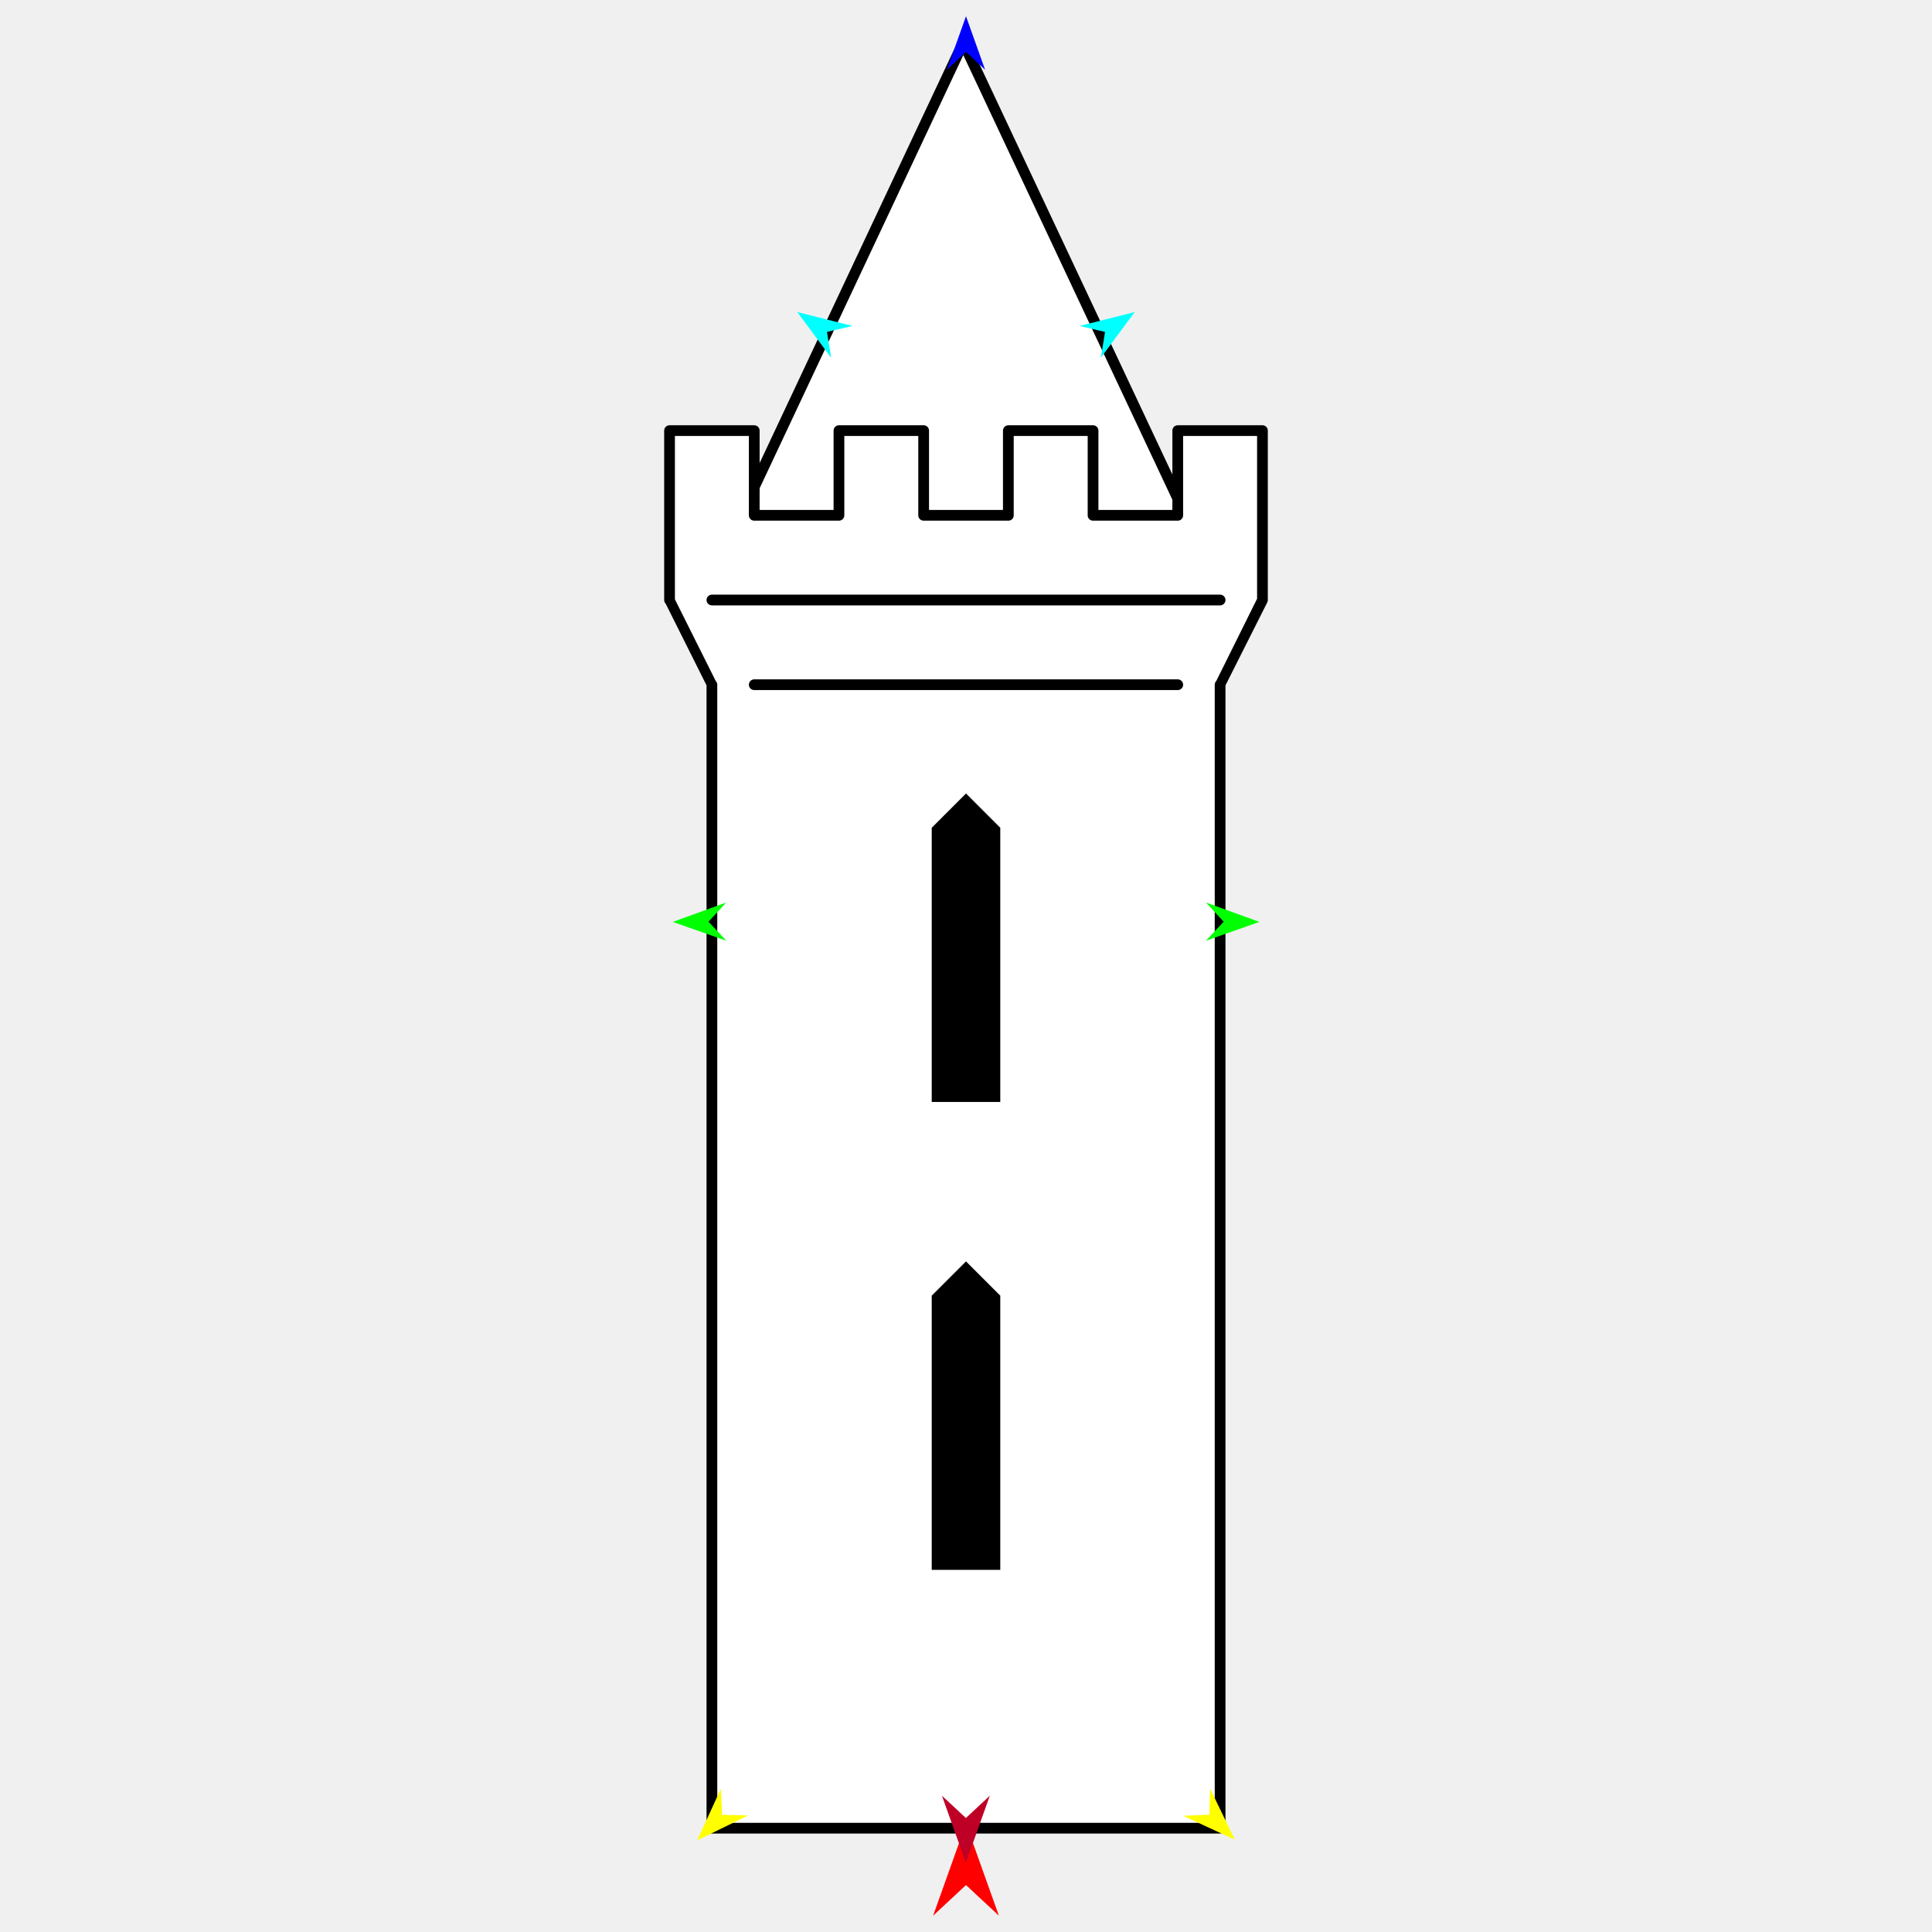
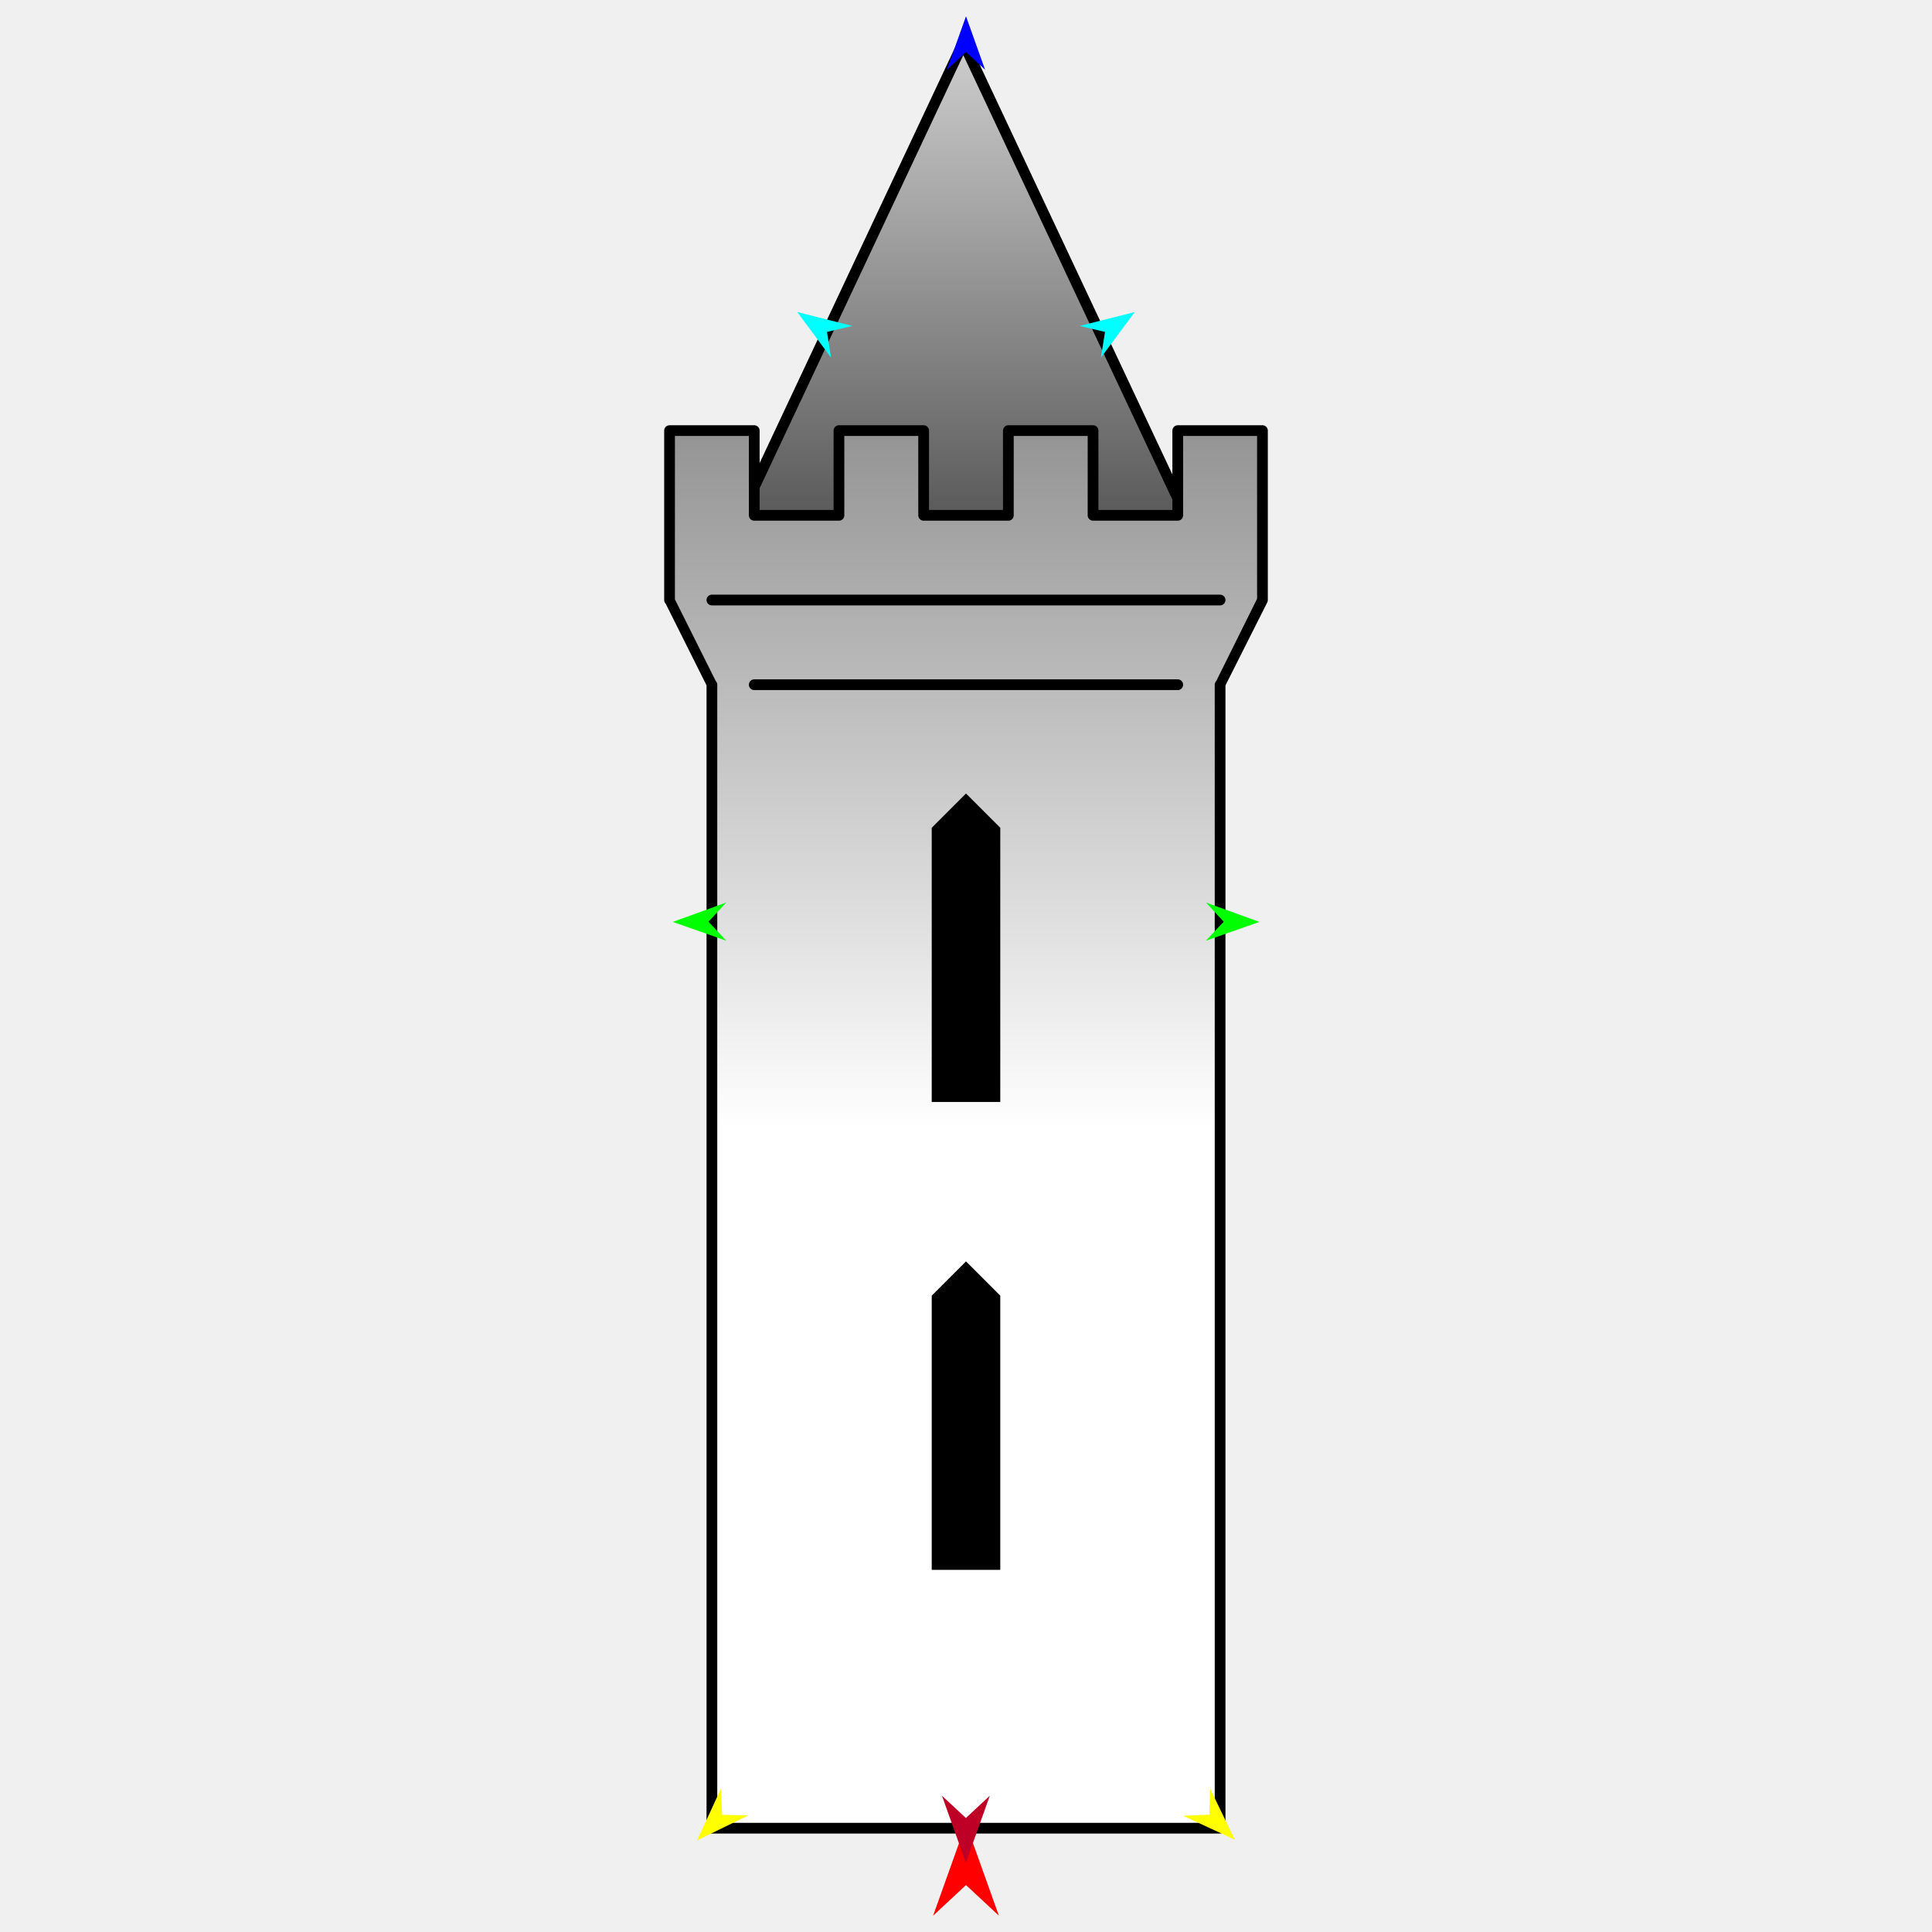
<svg xmlns="http://www.w3.org/2000/svg" version="1.1" id="Frame_0" width="720px" height="720px">
  <g id="castle_tower_pointy">
    <g id="castle_tower">
-       <path fill="#ffffff" fill-rule="evenodd" stroke="#000000" stroke-width="4" stroke-linecap="round" stroke-linejoin="round" d="M 358.998 15.838 C 359.007 15.856 445.799 200.429 445.808 200.447 C 445.790 200.447 272.205 200.447 272.188 200.447 C 272.197 200.429 358.989 15.856 358.998 15.838 Z" />
-       <path fill="#ffffff" fill-rule="evenodd" stroke="#000000" stroke-width="4" stroke-linecap="round" stroke-linejoin="round" d="M 265.304 255.174 C 265.302 255.171 249.523 223.612 249.521 223.609 C 249.521 223.603 249.521 160.484 249.521 160.478 C 249.524 160.478 281.083 160.478 281.086 160.478 C 281.086 160.481 281.086 192.040 281.086 192.044 C 281.089 192.044 312.649 192.044 312.652 192.044 C 312.652 192.040 312.652 160.481 312.652 160.478 C 312.655 160.478 344.214 160.478 344.217 160.478 C 344.217 160.481 344.217 192.040 344.217 192.044 C 344.220 192.044 375.780 192.044 375.783 192.044 C 375.783 192.040 375.783 160.481 375.783 160.478 C 375.786 160.478 407.345 160.478 407.348 160.478 C 407.348 160.481 407.348 192.040 407.348 192.044 C 407.351 192.044 438.910 192.044 438.913 192.044 C 438.913 192.040 438.913 160.481 438.913 160.478 C 438.917 160.478 470.475 160.478 470.478 160.478 C 470.478 160.484 470.478 223.603 470.478 223.609 C 470.477 223.612 454.698 255.171 454.696 255.174 C 454.696 255.217 454.696 681.264 454.696 681.307 C 454.677 681.307 265.323 681.307 265.304 681.307 C 265.304 681.264 265.304 255.217 265.304 255.174 Z" />
+       <linearGradient id="C610F03E-1AC4-4381-AF55-F4E8855B48DA_0" x1="48.31%" y1="-40.00%" x2="48.31%" y2="169.70%">
+         <stop offset="0.00%" style="stop-color:rgb(255,255,255);stop-opacity:1.00" />
+         <stop offset="100.00%" style="stop-color:rgb(0,0,0);stop-opacity:1.00" />
+       </linearGradient>
+       <path fill="url(#C610F03E-1AC4-4381-AF55-F4E8855B48DA_0)" fill-rule="evenodd" stroke="#000000" stroke-width="4" stroke-linecap="round" stroke-linejoin="round" d="M 358.998 15.838 C 359.007 15.856 445.799 200.429 445.808 200.447 C 445.790 200.447 272.205 200.447 272.188 200.447 C 272.197 200.429 358.989 15.856 358.998 15.838 Z" />
+       <linearGradient id="C610F03E-1AC4-4381-AF55-F4E8855B48DA_1" x1="50.00%" y1="50.00%" x2="50.00%" y2="-68.33%">
+         <stop offset="0.00%" style="stop-color:rgb(255,255,255);stop-opacity:1.00" />
+         <stop offset="100.00%" style="stop-color:rgb(0,0,0);stop-opacity:1.00" />
+       </linearGradient>
+       <path fill="url(#C610F03E-1AC4-4381-AF55-F4E8855B48DA_1)" fill-rule="evenodd" stroke="#000000" stroke-width="4" stroke-linecap="round" stroke-linejoin="round" d="M 265.304 255.174 C 265.302 255.171 249.523 223.612 249.521 223.609 C 249.521 223.603 249.521 160.484 249.521 160.478 C 249.524 160.478 281.083 160.478 281.086 160.478 C 281.086 160.481 281.086 192.040 281.086 192.044 C 281.089 192.044 312.649 192.044 312.652 192.044 C 312.652 192.040 312.652 160.481 312.652 160.478 C 312.655 160.478 344.214 160.478 344.217 160.478 C 344.217 160.481 344.217 192.040 344.217 192.044 C 344.220 192.044 375.780 192.044 375.783 192.044 C 375.783 192.040 375.783 160.481 375.783 160.478 C 375.786 160.478 407.345 160.478 407.348 160.478 C 407.348 160.481 407.348 192.040 407.348 192.044 C 407.351 192.044 438.910 192.044 438.913 192.044 C 438.913 192.040 438.913 160.481 438.913 160.478 C 438.917 160.478 470.475 160.478 470.478 160.478 C 470.478 160.484 470.478 223.603 470.478 223.609 C 470.477 223.612 454.698 255.171 454.696 255.174 C 454.696 255.217 454.696 681.264 454.696 681.307 C 454.677 681.307 265.323 681.307 265.304 681.307 C 265.304 681.264 265.304 255.217 265.304 255.174 Z" />
      <path fill="none" stroke="#000000" stroke-width="4" stroke-linecap="round" stroke-linejoin="round" d="M 281.086 255.174 C 333.695 255.174 386.304 255.174 438.913 255.174 M 265.304 223.609 C 328.434 223.609 391.565 223.609 454.696 223.609 " />
    </g>
    <g id="windows">
      <path fill="#000000" fill-rule="evenodd" stroke="none" d="M 347.227 585.036 C 347.227 585.026 347.227 482.865 347.227 482.854 C 347.228 482.853 359.999 470.083 360.000 470.082 C 360.001 470.083 372.771 482.853 372.773 482.854 C 372.773 482.865 372.773 585.026 372.773 585.036 C 372.770 585.036 347.229 585.036 347.227 585.036 M 347.227 410.673 C 347.227 410.663 347.227 308.501 347.227 308.491 C 347.228 308.490 359.999 295.719 360.000 295.718 C 360.001 295.719 372.771 308.490 372.773 308.491 C 372.773 308.501 372.773 410.663 372.773 410.673 C 372.770 410.673 347.229 410.673 347.227 410.673 Z" />
    </g>
    <g id="specs">
      <path fill="#ff0000" fill-rule="evenodd" stroke="none" d="M 360.000 679.595 C 360.001 679.599 372.255 713.910 372.256 713.914 C 372.255 713.913 360.001 702.511 360.000 702.510 C 359.999 702.511 347.745 713.913 347.744 713.914 C 347.745 713.910 359.999 679.599 360.000 679.595 Z" />
      <path fill="#0000ff" fill-rule="evenodd" stroke="none" d="M 360.000 6.058 C 360.001 6.060 367.119 25.991 367.119 25.993 C 367.119 25.992 360.001 19.369 360.000 19.369 C 359.999 19.369 352.881 25.992 352.881 25.993 C 352.881 25.991 359.999 6.060 360.000 6.058 Z" />
      <path fill="#00ff00" fill-rule="evenodd" stroke="none" d="M 250.729 343.569 C 250.731 343.568 270.626 336.350 270.628 336.349 C 270.627 336.350 264.040 343.501 264.040 343.502 C 264.040 343.503 270.699 350.587 270.700 350.588 C 270.698 350.587 250.731 343.570 250.729 343.569 Z" />
-       <path fill="#ffff00" fill-rule="evenodd" stroke="none" d="M 259.810 685.845 C 259.810 685.843 268.644 666.610 268.645 666.609 C 268.645 666.609 269.110 676.321 269.110 676.322 C 269.111 676.322 278.831 676.558 278.832 676.558 C 278.830 676.559 259.812 685.844 259.810 685.845 Z" />
-       <path fill="#ffff00" fill-rule="evenodd" stroke="none" d="M 460.190 685.609 C 460.189 685.608 450.972 666.556 450.971 666.554 C 450.971 666.555 450.701 676.274 450.701 676.275 C 450.700 676.275 440.987 676.706 440.986 676.706 C 440.988 676.706 460.189 685.609 460.190 685.609 Z" />
+       <path fill="#ffff00" fill-rule="evenodd" stroke="none" d="M 259.810 685.845 C 259.811 685.843 268.644 666.610 268.645 666.609 C 268.645 666.609 269.110 676.321 269.110 676.322 C 269.111 676.322 278.831 676.558 278.832 676.558 C 278.830 676.559 259.812 685.844 259.810 685.845 Z" />
+       <path fill="#ffff00" fill-rule="evenodd" stroke="none" d="M 460.190 685.609 C 460.189 685.608 450.972 666.556 450.971 666.554 C 450.971 666.555 450.701 676.274 450.701 676.275 C 450.700 676.275 440.987 676.706 440.986 676.706 C 440.988 676.706 460.188 685.609 460.190 685.609 Z" />
      <path fill="#00ff00" fill-rule="evenodd" stroke="none" d="M 469.348 343.569 C 469.346 343.568 449.451 336.350 449.449 336.349 C 449.450 336.350 456.037 343.501 456.038 343.502 C 456.037 343.503 449.378 350.587 449.378 350.588 C 449.380 350.587 469.346 343.570 469.348 343.569 Z" />
      <path fill="#00ffff" fill-rule="evenodd" stroke="none" d="M 422.873 116.293 C 422.871 116.294 410.270 133.298 410.269 133.300 C 410.269 133.299 411.812 123.699 411.812 123.698 C 411.811 123.698 402.348 121.468 402.347 121.467 C 402.349 121.467 422.871 116.293 422.873 116.293 Z" />
      <path fill="#00ffff" fill-rule="evenodd" stroke="none" d="M 297.127 116.293 C 297.129 116.294 309.730 133.298 309.731 133.300 C 309.731 133.299 308.188 123.699 308.188 123.698 C 308.189 123.698 317.652 121.468 317.653 121.467 C 317.651 121.467 297.129 116.293 297.127 116.293 Z" />
      <path fill="#be0027" fill-rule="evenodd" stroke="none" d="M 359.958 694.185 C 359.959 694.183 368.875 669.218 368.875 669.216 C 368.875 669.217 359.959 677.512 359.958 677.513 C 359.957 677.512 351.042 669.217 351.041 669.216 C 351.042 669.218 359.957 694.183 359.958 694.185 Z" />
    </g>
  </g>
</svg>
